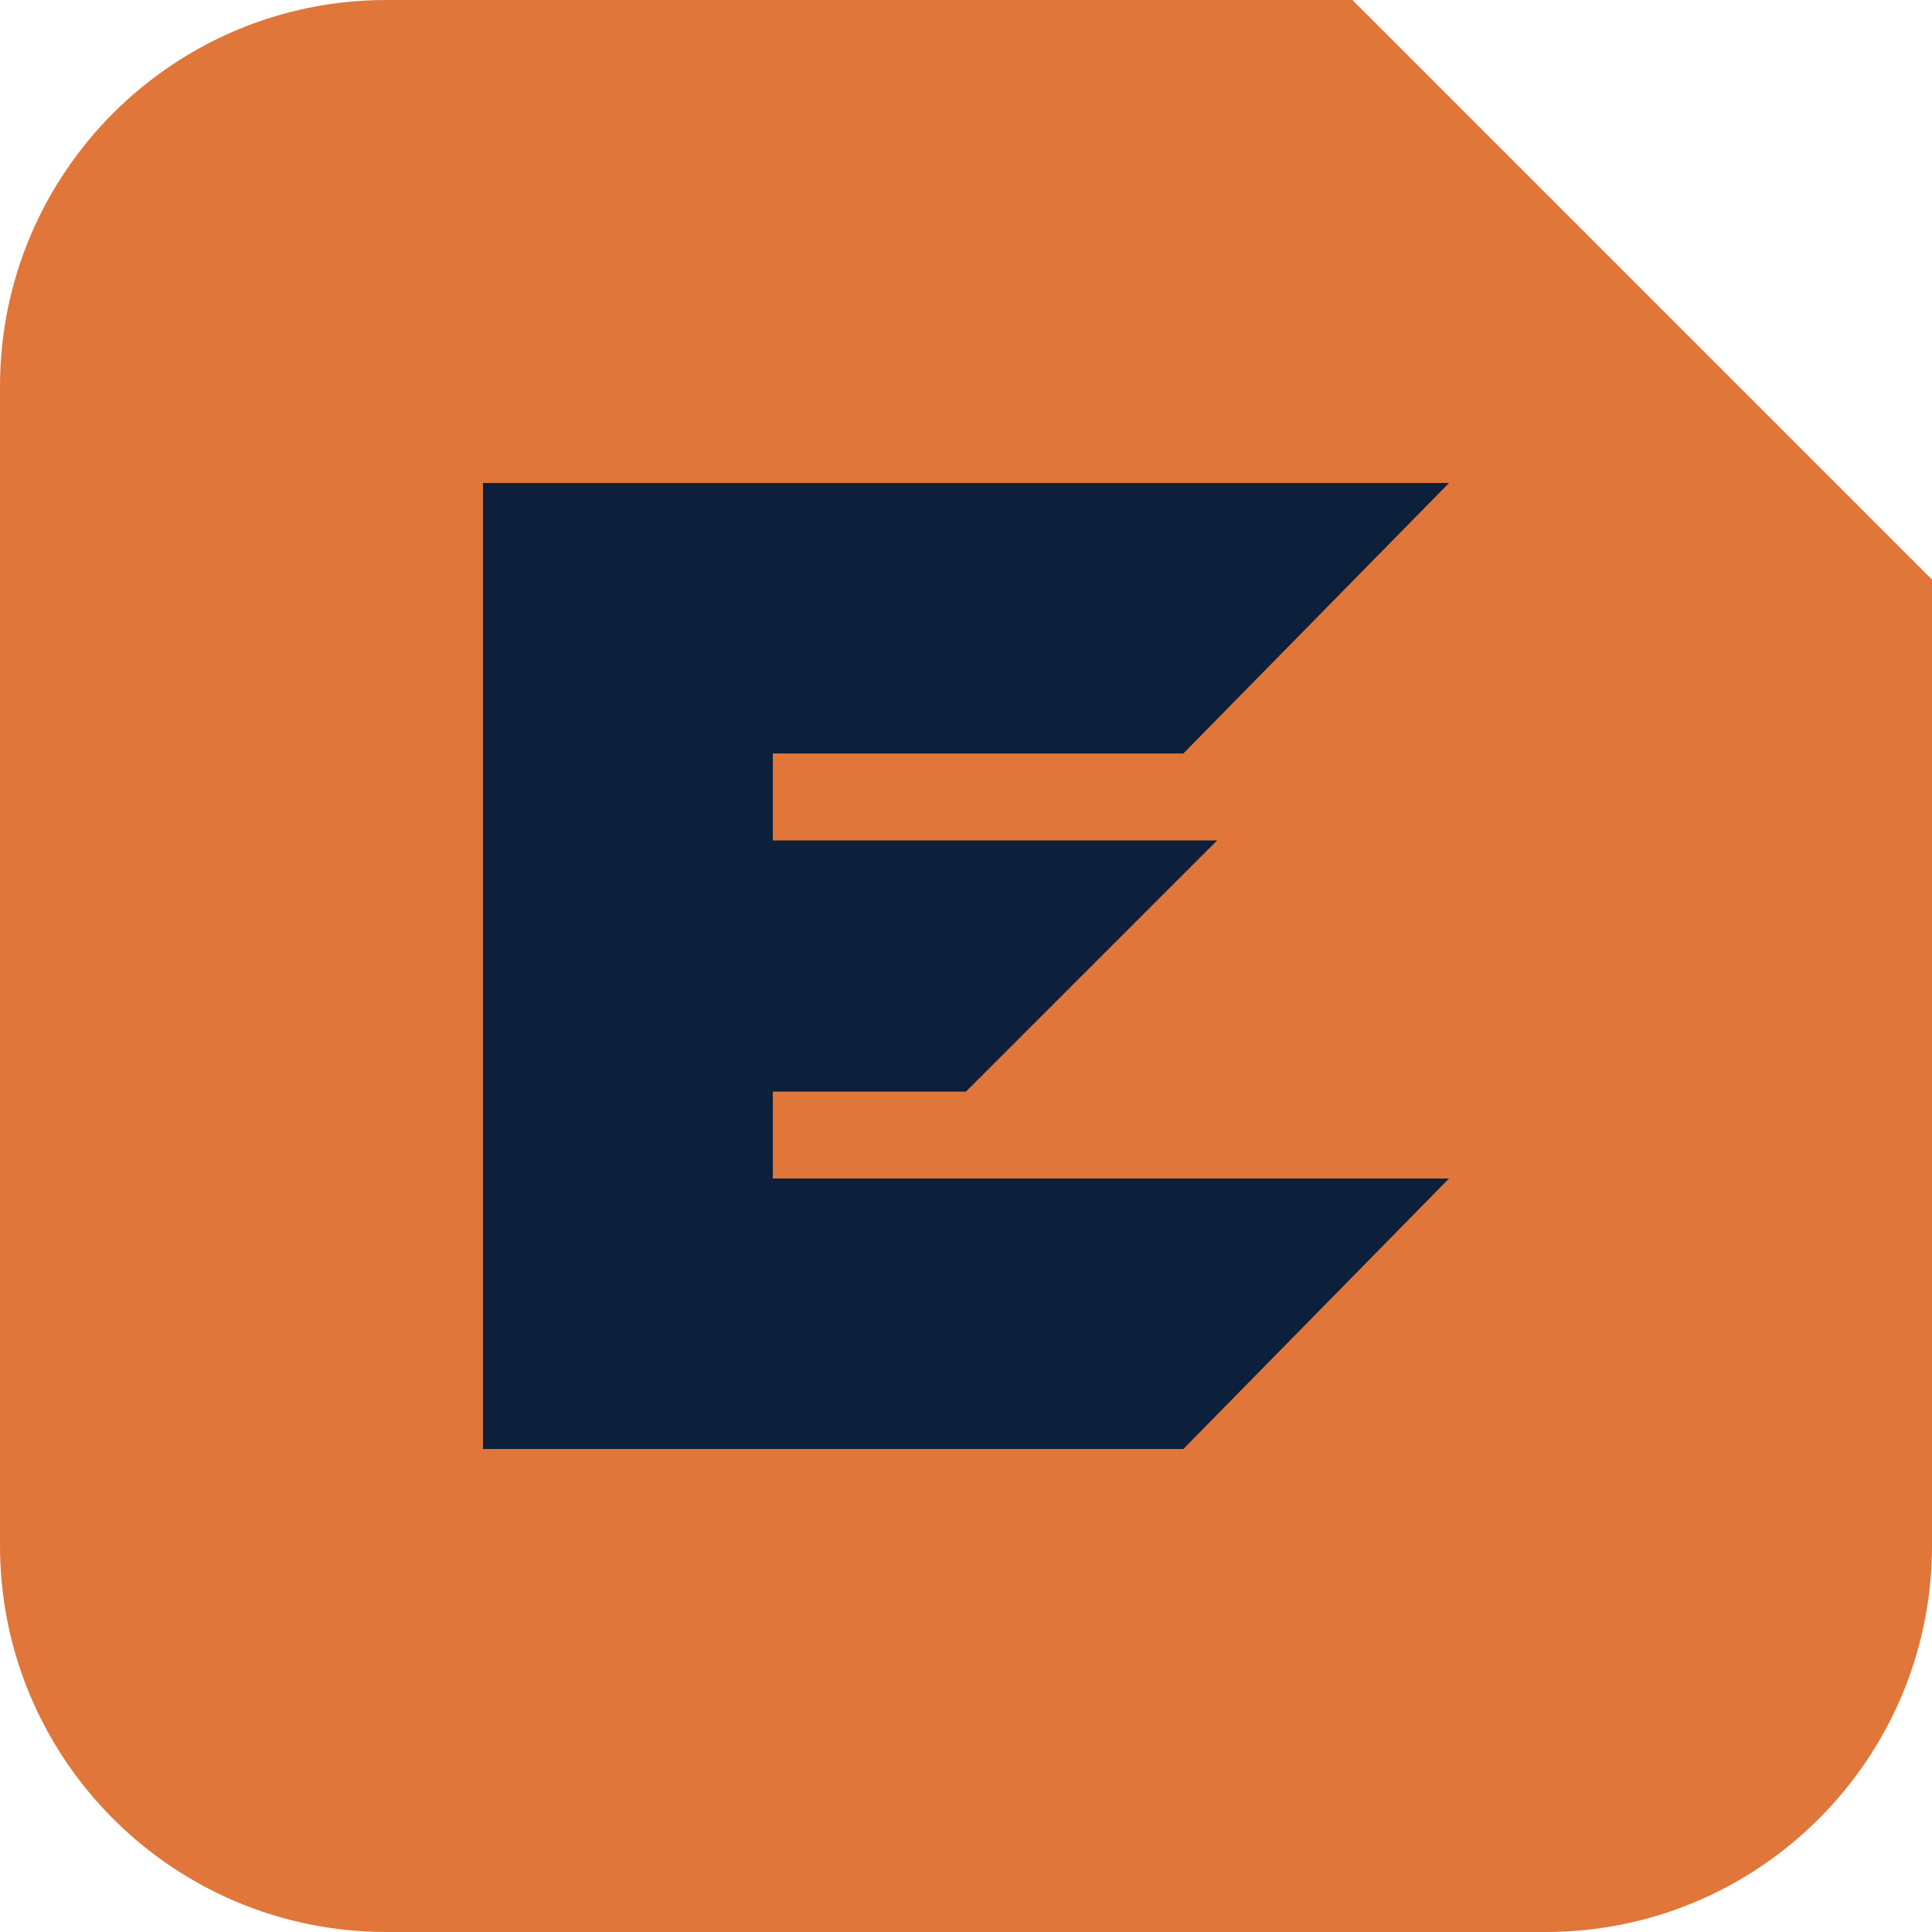
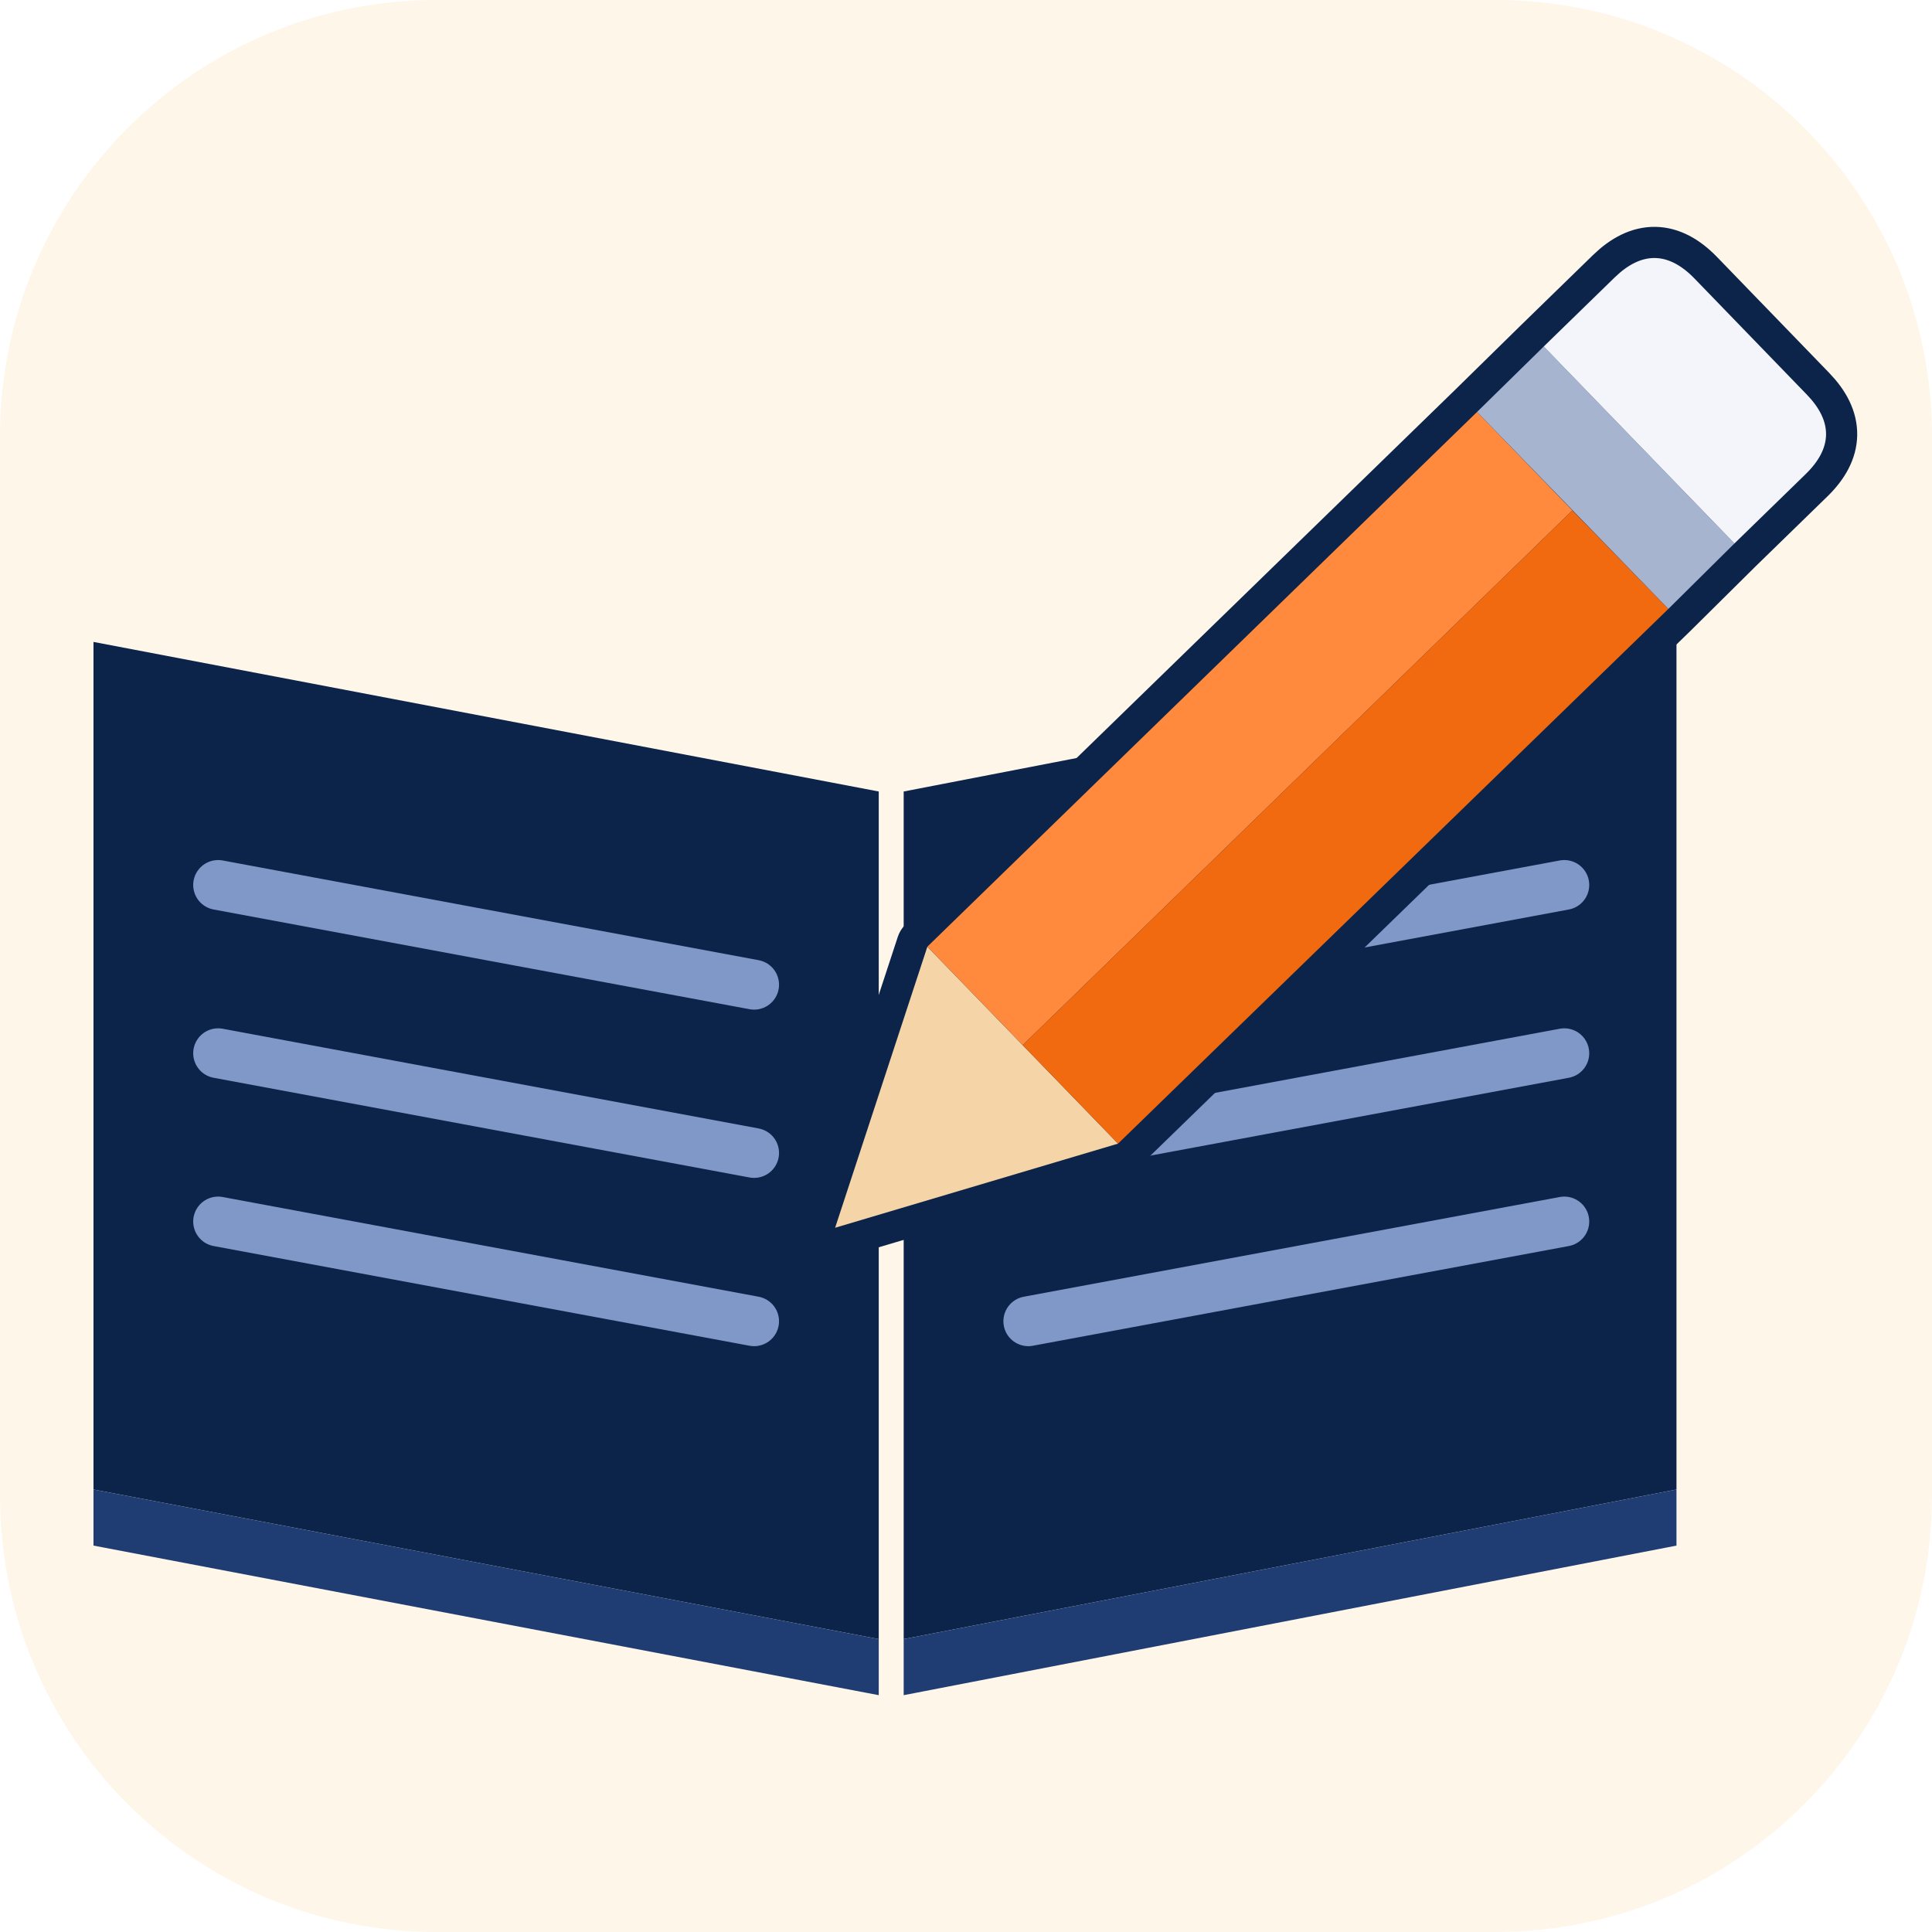
- <svg xmlns="http://www.w3.org/2000/svg" viewBox="0 0 400 400">
-   <path d="M80 0H280L400 120V320A80 80 0 0 1 320 400H80A80 80 0 0 1 0 320V80A80 80 0 0 1 80 0Z" fill="#e0763a" />
-   <path d="M100 100H300L245 156H160V174H252L200 226H160V244H300L245 300H100Z" fill="#0c1f3b" />
+ <svg xmlns="http://www.w3.org/2000/svg" viewBox="205 125 310 310">
+   <rect x="205" y="125" width="310" height="310" rx="70" fill="#fff6ea" />
+   <path d="M220 228 346 252V388L220 364Z" fill="#0c2449" />
+   <path d="M350 252 474 228V364L350 388Z" fill="#0c2449" />
+   <path d="M220 364 346 388V397L220 373Z" fill="#1f3d73" />
+   <path d="M350 388 474 364V373L350 397Z" fill="#1f3d73" />
+   <g fill="none" stroke="#7f98c8" stroke-width="8" stroke-linecap="round">
+     <path d="M240 267 326 283M240 294 326 310M240 321 326 337" />
+     <path d="M370 337 456 321M370 310 456 294M370 283 456 267" />
+   </g>
+   <path d="M339 322 353.8 276.9 442 191.1 452.7 180.6 464.1 169.5Q470.6 163.2 476.9 169.7L494.9 188.3Q501.2 194.8 494.7 201.1L483.3 212.2 472.7 222.7 384.4 308.5Z" fill="#0c2449" stroke="#0c2449" stroke-width="10" stroke-linejoin="round" />
+   <path d="M339 322 353.8 276.9 384.4 308.5Z" fill="#f5d5a8" />
+   <path d="M353.8 276.9 442 191.1 457.3 206.9 369.1 292.7Z" fill="#ff8a3d" />
+   <path d="M369.1 292.7 457.3 206.9 472.7 222.7 384.4 308.5Z" fill="#f26a10" />
+   <path d="M442 191.1 452.7 180.6 483.3 212.2 472.7 222.7Z" fill="#a7b4d0" />
+   <path d="M452.7 180.6 464.1 169.5Q470.6 163.2 476.9 169.7L494.9 188.3Q501.2 194.8 494.7 201.1L483.3 212.2Z" fill="#f3f5fa" />
</svg>
